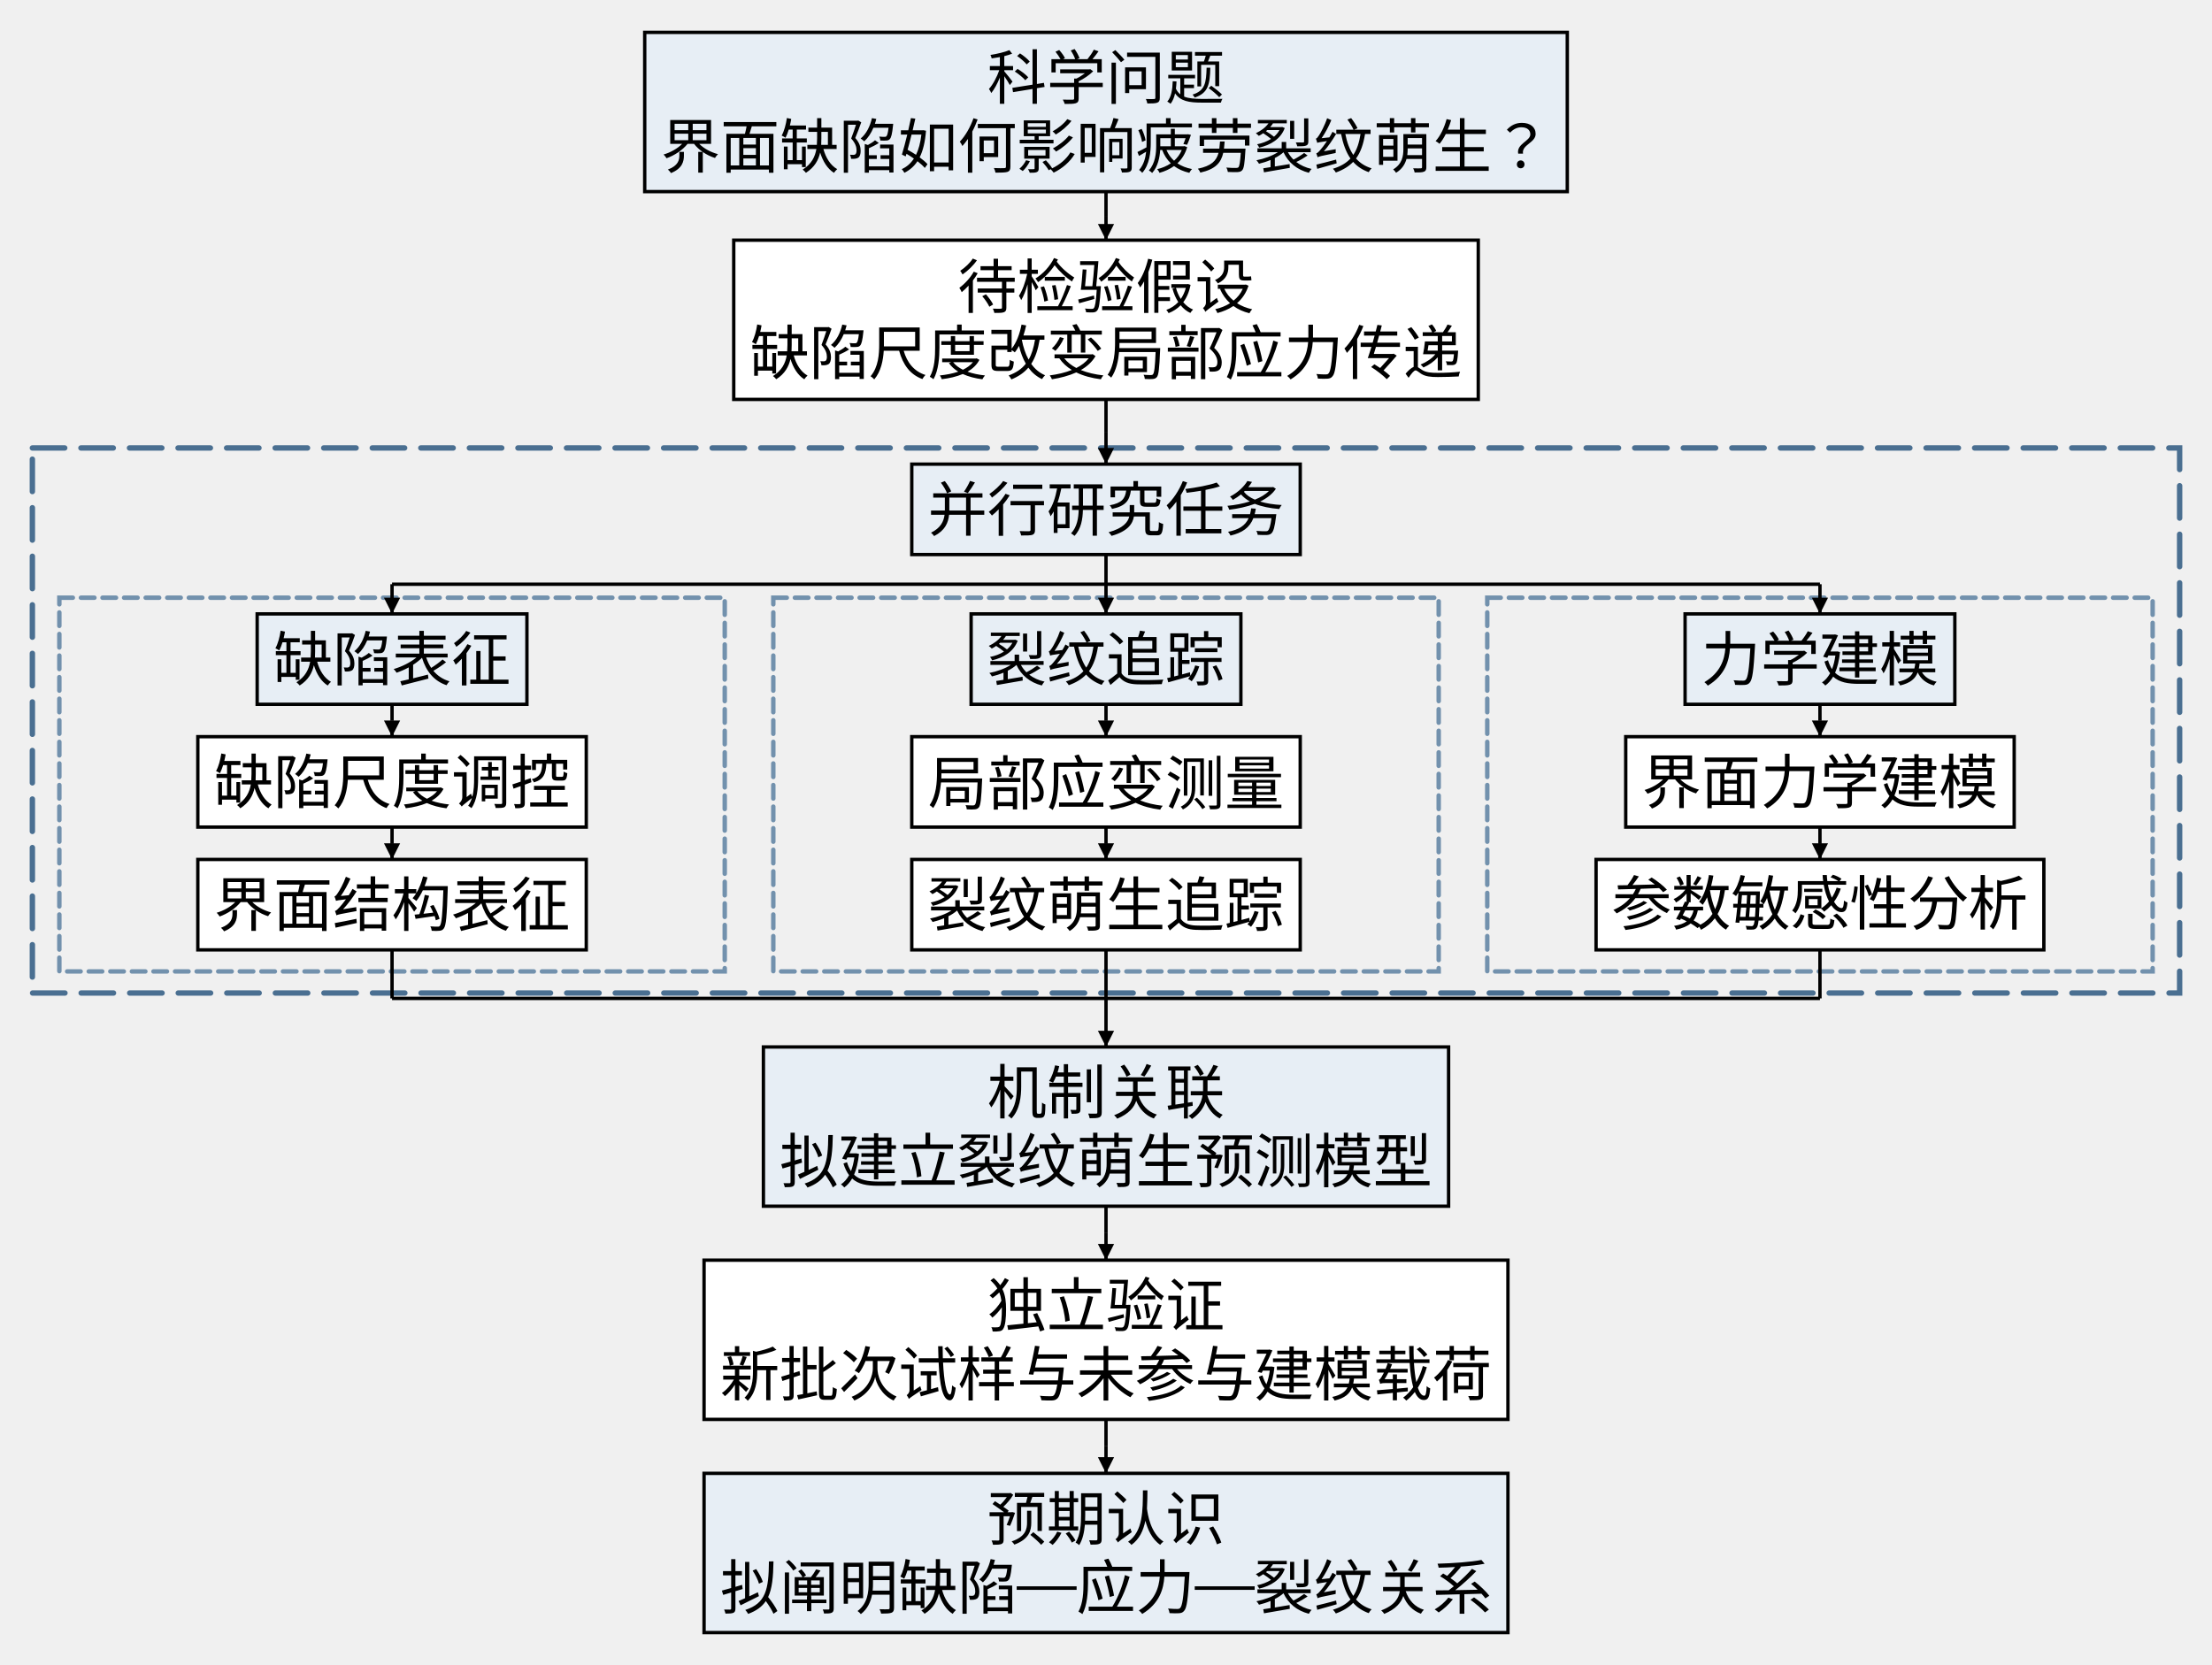
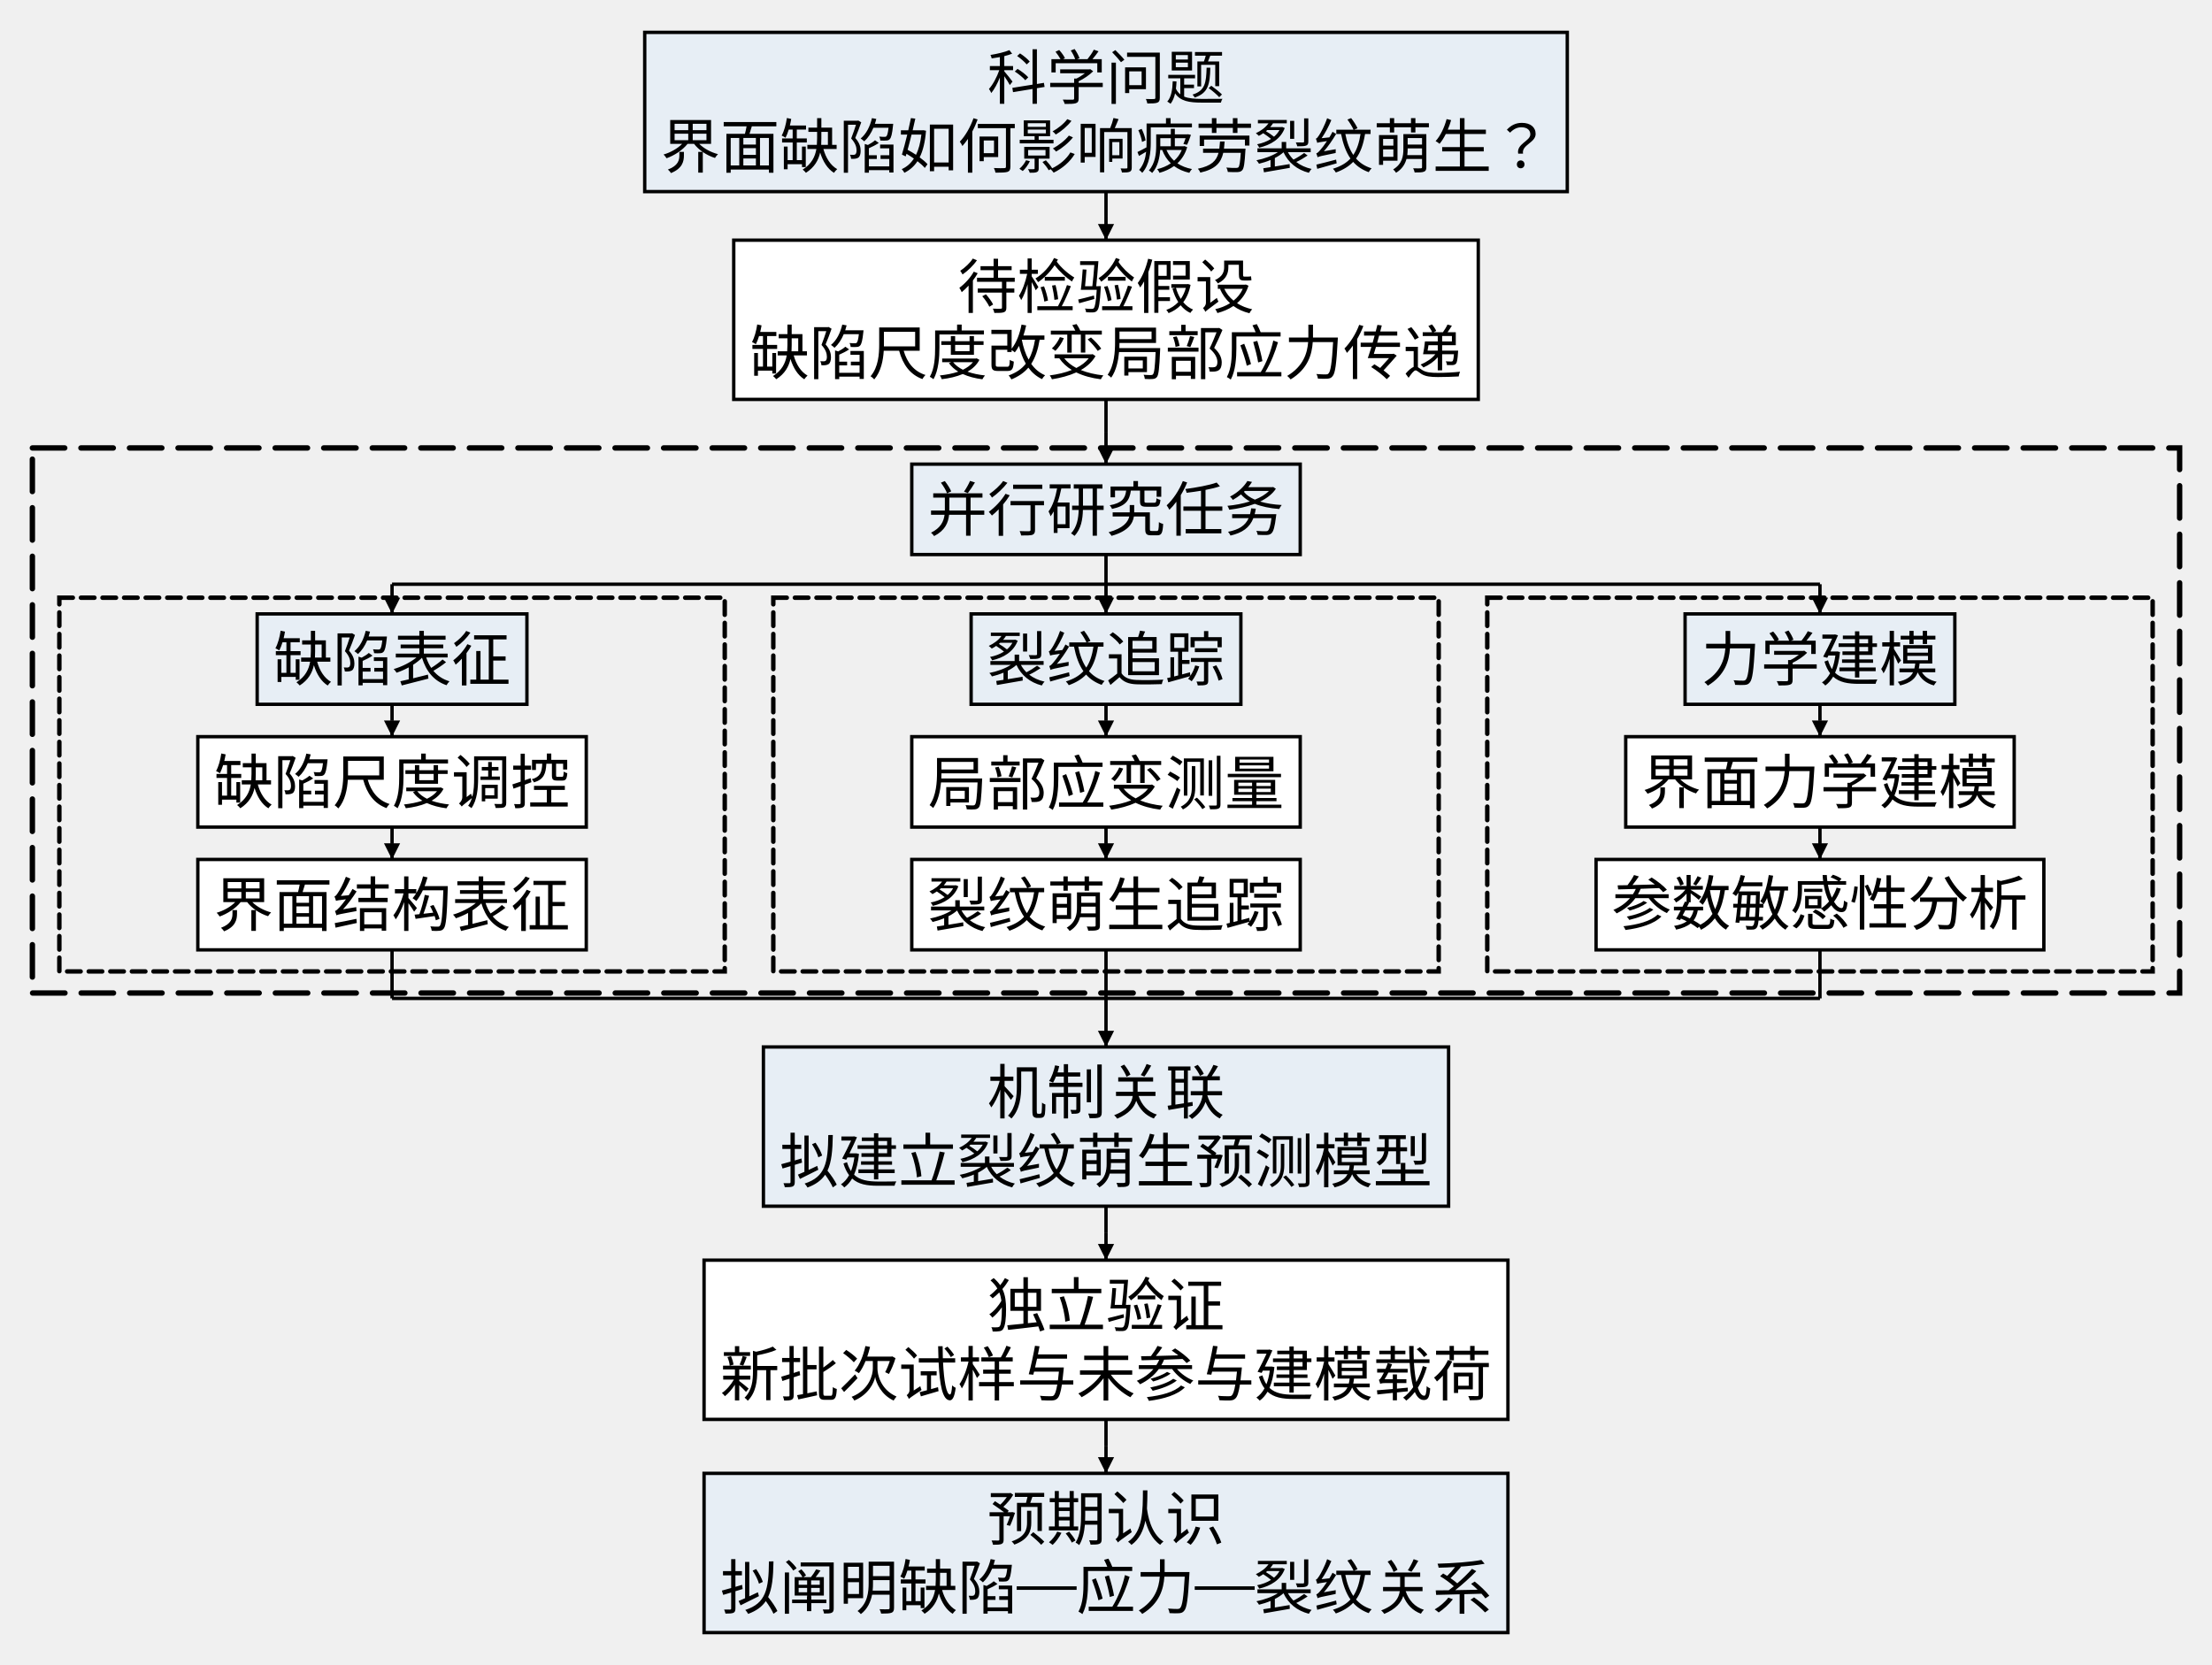
<svg xmlns="http://www.w3.org/2000/svg" width="820px" height="617.28px" viewBox="0 0 820 617.28" version="1.1">
  <g id="connector-001" data-object-type="connector" aria-label="">
    <path id="line-001" d="M410 71.04 L410 80.04" fill="none" stroke="#000000" stroke-width="1.25" stroke-linejoin="miter" stroke-linecap="butt" />
  </g>
  <g id="connector-002" data-object-type="connector" aria-label="">
    <path id="line-002" d="M410 80.04 L410 89.04" fill="none" stroke="#000000" stroke-width="1.25" stroke-linejoin="miter" stroke-linecap="butt" />
    <polygon id="arrowhead-001" points="410,89.04 413,83.04 407,83.04" fill="#000000" stroke="none" />
  </g>
  <g id="connector-003" data-object-type="connector" aria-label="">
    <path id="line-003" d="M145.333 261.12 L145.333 267.12" fill="none" stroke="#000000" stroke-width="1.25" stroke-linejoin="miter" stroke-linecap="butt" />
  </g>
  <g id="connector-004" data-object-type="connector" aria-label="">
    <path id="line-004" d="M145.333 267.12 L145.333 273.12" fill="none" stroke="#000000" stroke-width="1.25" stroke-linejoin="miter" stroke-linecap="butt" />
    <polygon id="arrowhead-002" points="145.333,273.12 148.333,267.12 142.333,267.12" fill="#000000" stroke="none" />
  </g>
  <g id="connector-005" data-object-type="connector" aria-label="">
    <path id="line-005" d="M145.333 306.64 L145.333 312.64" fill="none" stroke="#000000" stroke-width="1.25" stroke-linejoin="miter" stroke-linecap="butt" />
  </g>
  <g id="connector-006" data-object-type="connector" aria-label="">
    <path id="line-006" d="M145.333 312.64 L145.333 318.64" fill="none" stroke="#000000" stroke-width="1.25" stroke-linejoin="miter" stroke-linecap="butt" />
    <polygon id="arrowhead-003" points="145.333,318.64 148.333,312.64 142.333,312.64" fill="#000000" stroke="none" />
  </g>
  <g id="connector-007" data-object-type="connector" aria-label="">
    <path id="line-007" d="M410 261.12 L410 267.12" fill="none" stroke="#000000" stroke-width="1.25" stroke-linejoin="miter" stroke-linecap="butt" />
  </g>
  <g id="connector-008" data-object-type="connector" aria-label="">
    <path id="line-008" d="M410 267.12 L410 273.12" fill="none" stroke="#000000" stroke-width="1.25" stroke-linejoin="miter" stroke-linecap="butt" />
    <polygon id="arrowhead-004" points="410,273.12 413,267.12 407,267.12" fill="#000000" stroke="none" />
  </g>
  <g id="connector-009" data-object-type="connector" aria-label="">
    <path id="line-009" d="M410 306.64 L410 312.64" fill="none" stroke="#000000" stroke-width="1.25" stroke-linejoin="miter" stroke-linecap="butt" />
  </g>
  <g id="connector-010" data-object-type="connector" aria-label="">
    <path id="line-010" d="M410 312.64 L410 318.64" fill="none" stroke="#000000" stroke-width="1.25" stroke-linejoin="miter" stroke-linecap="butt" />
    <polygon id="arrowhead-005" points="410,318.64 413,312.64 407,312.64" fill="#000000" stroke="none" />
  </g>
  <g id="connector-011" data-object-type="connector" aria-label="">
    <path id="line-011" d="M674.667 261.12 L674.667 267.12" fill="none" stroke="#000000" stroke-width="1.25" stroke-linejoin="miter" stroke-linecap="butt" />
  </g>
  <g id="connector-012" data-object-type="connector" aria-label="">
    <path id="line-012" d="M674.667 267.12 L674.667 273.12" fill="none" stroke="#000000" stroke-width="1.25" stroke-linejoin="miter" stroke-linecap="butt" />
    <polygon id="arrowhead-006" points="674.667,273.12 677.667,267.12 671.667,267.12" fill="#000000" stroke="none" />
  </g>
  <g id="connector-013" data-object-type="connector" aria-label="">
    <path id="line-013" d="M674.667 306.64 L674.667 312.64" fill="none" stroke="#000000" stroke-width="1.25" stroke-linejoin="miter" stroke-linecap="butt" />
  </g>
  <g id="connector-014" data-object-type="connector" aria-label="">
    <path id="line-014" d="M674.667 312.64 L674.667 318.64" fill="none" stroke="#000000" stroke-width="1.25" stroke-linejoin="miter" stroke-linecap="butt" />
    <polygon id="arrowhead-007" points="674.667,318.64 677.667,312.64 671.667,312.64" fill="#000000" stroke="none" />
  </g>
  <g id="submodule-frame-001" data-object-type="submodule-frame" aria-label="">
-     <rect id="rectangle-001" x="22" y="221.6" width="246.667" height="138.56" fill="none" stroke="#7291AD" stroke-width="1.65" stroke-linecap="round" stroke-linejoin="miter" stroke-dasharray="5 3" />
+     <rect id="rectangle-001" x="22" y="221.6" width="246.667" height="138.56" fill="none" stroke="#000000" stroke-width="1.65" stroke-linecap="round" stroke-linejoin="miter" stroke-dasharray="5 3" />
  </g>
  <g id="submodule-frame-002" data-object-type="submodule-frame" aria-label="">
-     <rect id="rectangle-002" x="286.667" y="221.6" width="246.667" height="138.56" fill="none" stroke="#7291AD" stroke-width="1.65" stroke-linecap="round" stroke-linejoin="miter" stroke-dasharray="5 3" />
+     <rect id="rectangle-002" x="286.667" y="221.6" width="246.667" height="138.56" fill="none" stroke="#000000" stroke-width="1.65" stroke-linecap="round" stroke-linejoin="miter" stroke-dasharray="5 3" />
  </g>
  <g id="submodule-frame-003" data-object-type="submodule-frame" aria-label="">
-     <rect id="rectangle-003" x="551.333" y="221.6" width="246.667" height="138.56" fill="none" stroke="#7291AD" stroke-width="1.65" stroke-linecap="round" stroke-linejoin="miter" stroke-dasharray="5 3" />
+     <rect id="rectangle-003" x="551.333" y="221.6" width="246.667" height="138.56" fill="none" stroke="#000000" stroke-width="1.65" stroke-linecap="round" stroke-linejoin="miter" stroke-dasharray="5 3" />
  </g>
  <g id="module-frame-001" data-object-type="module-frame" aria-label="">
-     <rect id="rectangle-004" x="12" y="166.08" width="796" height="202.08" fill="none" stroke="#4A6F91" stroke-width="2" stroke-linecap="round" stroke-linejoin="miter" stroke-dasharray="12 6" />
+     <rect id="rectangle-004" x="12" y="166.08" width="796" height="202.08" fill="none" stroke="#000000" stroke-width="2" stroke-linecap="round" stroke-linejoin="miter" stroke-dasharray="12 6" />
  </g>
  <g id="connector-015" data-object-type="connector" aria-label="">
    <path id="line-015" d="M410 205.6 L410 216.6" fill="none" stroke="#000000" stroke-width="1.25" stroke-linejoin="miter" stroke-linecap="butt" />
  </g>
  <g id="connector-016" data-object-type="connector" aria-label="">
    <path id="line-016" d="M145.333 216.6 L674.667 216.6" fill="none" stroke="#000000" stroke-width="1.25" stroke-linejoin="miter" stroke-linecap="butt" />
  </g>
  <g id="connector-017" data-object-type="connector" aria-label="">
    <path id="line-017" d="M145.333 216.6 L145.333 227.6" fill="none" stroke="#000000" stroke-width="1.25" stroke-linejoin="miter" stroke-linecap="butt" />
    <polygon id="arrowhead-008" points="145.333,227.6 148.333,221.6 142.333,221.6" fill="#000000" stroke="none" />
  </g>
  <g id="connector-018" data-object-type="connector" aria-label="">
    <path id="line-018" d="M410 216.6 L410 227.6" fill="none" stroke="#000000" stroke-width="1.25" stroke-linejoin="miter" stroke-linecap="butt" />
    <polygon id="arrowhead-009" points="410,227.6 413,221.6 407,221.6" fill="#000000" stroke="none" />
  </g>
  <g id="connector-019" data-object-type="connector" aria-label="">
    <path id="line-019" d="M674.667 216.6 L674.667 227.6" fill="none" stroke="#000000" stroke-width="1.25" stroke-linejoin="miter" stroke-linecap="butt" />
    <polygon id="arrowhead-010" points="674.667,227.6 677.667,221.6 671.667,221.6" fill="#000000" stroke="none" />
  </g>
  <g id="connector-020" data-object-type="connector" aria-label="">
    <path id="line-020" d="M410 148.08 L410 160.08" fill="none" stroke="#000000" stroke-width="1.25" stroke-linejoin="miter" stroke-linecap="butt" />
  </g>
  <g id="connector-021" data-object-type="connector" aria-label="">
    <path id="line-021" d="M410 160.08 L410 172.08" fill="none" stroke="#000000" stroke-width="1.25" stroke-linejoin="miter" stroke-linecap="butt" />
    <polygon id="arrowhead-011" points="410,172.08 413,166.08 407,166.08" fill="#000000" stroke="none" />
  </g>
  <g id="connector-022" data-object-type="connector" aria-label="">
    <path id="line-022" d="M145.333 352.16 L145.333 370.16" fill="none" stroke="#000000" stroke-width="1.25" stroke-linejoin="miter" stroke-linecap="butt" />
  </g>
  <g id="connector-023" data-object-type="connector" aria-label="">
    <path id="line-023" d="M410 352.16 L410 370.16" fill="none" stroke="#000000" stroke-width="1.25" stroke-linejoin="miter" stroke-linecap="butt" />
  </g>
  <g id="connector-024" data-object-type="connector" aria-label="">
    <path id="line-024" d="M674.667 352.16 L674.667 370.16" fill="none" stroke="#000000" stroke-width="1.25" stroke-linejoin="miter" stroke-linecap="butt" />
  </g>
  <g id="connector-025" data-object-type="connector" aria-label="">
    <path id="line-025" d="M145.333 370.16 L674.667 370.16" fill="none" stroke="#000000" stroke-width="1.25" stroke-linejoin="miter" stroke-linecap="butt" />
  </g>
  <g id="connector-026" data-object-type="connector" aria-label="">
    <path id="line-026" d="M410 370.16 L410 388.16" fill="none" stroke="#000000" stroke-width="1.25" stroke-linejoin="miter" stroke-linecap="butt" />
    <polygon id="arrowhead-012" points="410,388.16 413,382.16 407,382.16" fill="#000000" stroke="none" />
  </g>
  <g id="connector-027" data-object-type="connector" aria-label="">
    <path id="line-027" d="M410 447.2 L410 457.2" fill="none" stroke="#000000" stroke-width="1.25" stroke-linejoin="miter" stroke-linecap="butt" />
  </g>
  <g id="connector-028" data-object-type="connector" aria-label="">
    <path id="line-028" d="M410 457.2 L410 467.2" fill="none" stroke="#000000" stroke-width="1.25" stroke-linejoin="miter" stroke-linecap="butt" />
    <polygon id="arrowhead-013" points="410,467.2 413,461.2 407,461.2" fill="#000000" stroke="none" />
  </g>
  <g id="connector-029" data-object-type="connector" aria-label="">
    <path id="line-029" d="M410 526.24 L410 536.24" fill="none" stroke="#000000" stroke-width="1.25" stroke-linejoin="miter" stroke-linecap="butt" />
  </g>
  <g id="connector-030" data-object-type="connector" aria-label="">
    <path id="line-030" d="M410 536.24 L410 546.24" fill="none" stroke="#000000" stroke-width="1.25" stroke-linejoin="miter" stroke-linecap="butt" />
    <polygon id="arrowhead-014" points="410,546.24 413,540.24 407,540.24" fill="#000000" stroke="none" />
  </g>
  <g id="text-box-001" data-object-type="text-box" aria-label="科学问题 / 界面缺陷如何影响疲劳裂纹萌生？">
    <rect id="rectangle-005" x="239" y="12" width="342" height="59.04" fill="#E7EEF5" stroke="#000000" stroke-width="1.25" stroke-linecap="butt" stroke-linejoin="miter" />
    <text id="text-001" xml:space="preserve" font-family="SimSun" font-size="22" font-weight="normal" font-style="normal" fill="#000000">
      <tspan id="text-run-001" x="366" y="36.76" font-family="SimSun" font-size="22" fill="#000000" style="font-family:'SimSun';font-size:22px;font-weight:normal;font-style:normal">科学问题</tspan>
      <tspan id="text-run-002" x="245" y="62.28" font-family="SimSun" font-size="22" fill="#000000" style="font-family:'SimSun';font-size:22px;font-weight:normal;font-style:normal">界面缺陷如何影响疲劳裂纹萌生？</tspan>
    </text>
  </g>
  <g id="text-box-002" data-object-type="text-box" aria-label="待检验假设 / 缺陷尺度改变局部应力传递">
    <rect id="rectangle-006" x="272" y="89.04" width="276" height="59.04" fill="#FFFFFF" stroke="#000000" stroke-width="1.25" stroke-linecap="butt" stroke-linejoin="miter" />
    <text id="text-002" xml:space="preserve" font-family="SimSun" font-size="22" font-weight="normal" font-style="normal" fill="#000000">
      <tspan id="text-run-003" x="355" y="114.3" font-family="SimSun" font-size="22" fill="#000000" style="font-family:'SimSun';font-size:22px;font-weight:normal;font-style:normal">待检验假设</tspan>
      <tspan id="text-run-004" x="278" y="138.82" font-family="SimSun" font-size="22" fill="#000000" style="font-family:'SimSun';font-size:22px;font-weight:normal;font-style:normal">缺陷尺度改变局部应力传递</tspan>
    </text>
  </g>
  <g id="text-box-003" data-object-type="text-box" aria-label="并行研究任务">
    <rect id="rectangle-007" x="338" y="172.08" width="144" height="33.52" fill="#E7EEF5" stroke="#000000" stroke-width="1.25" stroke-linecap="butt" stroke-linejoin="miter" />
    <text id="text-003" xml:space="preserve" font-family="SimSun" font-size="22" font-weight="normal" font-style="normal" fill="#000000">
      <tspan id="text-run-005" x="344" y="196.84" font-family="SimSun" font-size="22" fill="#000000" style="font-family:'SimSun';font-size:22px;font-weight:normal;font-style:normal">并行研究任务</tspan>
    </text>
  </g>
  <g id="text-box-004" data-object-type="text-box" aria-label="缺陷表征">
    <rect id="rectangle-008" x="95.333" y="227.6" width="100" height="33.52" fill="#E7EEF5" stroke="#000000" stroke-width="1.25" stroke-linecap="butt" stroke-linejoin="miter" />
    <text id="text-004" xml:space="preserve" font-family="SimSun" font-size="22" font-weight="normal" font-style="normal" fill="#000000">
      <tspan id="text-run-006" x="101.333" y="252.36" font-family="SimSun" font-size="22" fill="#000000" style="font-family:'SimSun';font-size:22px;font-weight:normal;font-style:normal">缺陷表征</tspan>
    </text>
  </g>
  <g id="text-box-005" data-object-type="text-box" aria-label="缺陷尺度调控">
    <rect id="rectangle-009" x="73.333" y="273.12" width="144" height="33.52" fill="#FFFFFF" stroke="#000000" stroke-width="1.25" stroke-linecap="butt" stroke-linejoin="miter" />
    <text id="text-005" xml:space="preserve" font-family="SimSun" font-size="22" font-weight="normal" font-style="normal" fill="#000000">
      <tspan id="text-run-007" x="79.333" y="297.88" font-family="SimSun" font-size="22" fill="#000000" style="font-family:'SimSun';font-size:22px;font-weight:normal;font-style:normal">缺陷尺度调控</tspan>
    </text>
  </g>
  <g id="text-box-006" data-object-type="text-box" aria-label="界面结构表征">
    <rect id="rectangle-010" x="73.333" y="318.64" width="144" height="33.52" fill="#FFFFFF" stroke="#000000" stroke-width="1.25" stroke-linecap="butt" stroke-linejoin="miter" />
    <text id="text-006" xml:space="preserve" font-family="SimSun" font-size="22" font-weight="normal" font-style="normal" fill="#000000">
      <tspan id="text-run-008" x="79.333" y="343.4" font-family="SimSun" font-size="22" fill="#000000" style="font-family:'SimSun';font-size:22px;font-weight:normal;font-style:normal">界面结构表征</tspan>
    </text>
  </g>
  <g id="text-box-007" data-object-type="text-box" aria-label="裂纹追踪">
    <rect id="rectangle-011" x="360" y="227.6" width="100" height="33.52" fill="#E7EEF5" stroke="#000000" stroke-width="1.25" stroke-linecap="butt" stroke-linejoin="miter" />
    <text id="text-007" xml:space="preserve" font-family="SimSun" font-size="22" font-weight="normal" font-style="normal" fill="#000000">
      <tspan id="text-run-009" x="366" y="252.36" font-family="SimSun" font-size="22" fill="#000000" style="font-family:'SimSun';font-size:22px;font-weight:normal;font-style:normal">裂纹追踪</tspan>
    </text>
  </g>
  <g id="text-box-008" data-object-type="text-box" aria-label="局部应变测量">
    <rect id="rectangle-012" x="338" y="273.12" width="144" height="33.52" fill="#FFFFFF" stroke="#000000" stroke-width="1.25" stroke-linecap="butt" stroke-linejoin="miter" />
    <text id="text-008" xml:space="preserve" font-family="SimSun" font-size="22" font-weight="normal" font-style="normal" fill="#000000">
      <tspan id="text-run-010" x="344" y="298.38" font-family="SimSun" font-size="22" fill="#000000" style="font-family:'SimSun';font-size:22px;font-weight:normal;font-style:normal">局部应变测量</tspan>
    </text>
  </g>
  <g id="text-box-009" data-object-type="text-box" aria-label="裂纹萌生追踪">
    <rect id="rectangle-013" x="338" y="318.64" width="144" height="33.52" fill="#FFFFFF" stroke="#000000" stroke-width="1.25" stroke-linecap="butt" stroke-linejoin="miter" />
    <text id="text-009" xml:space="preserve" font-family="SimSun" font-size="22" font-weight="normal" font-style="normal" fill="#000000">
      <tspan id="text-run-011" x="344" y="343.4" font-family="SimSun" font-size="22" fill="#000000" style="font-family:'SimSun';font-size:22px;font-weight:normal;font-style:normal">裂纹萌生追踪</tspan>
    </text>
  </g>
  <g id="text-box-010" data-object-type="text-box" aria-label="力学建模">
    <rect id="rectangle-014" x="624.667" y="227.6" width="100" height="33.52" fill="#E7EEF5" stroke="#000000" stroke-width="1.25" stroke-linecap="butt" stroke-linejoin="miter" />
    <text id="text-010" xml:space="preserve" font-family="SimSun" font-size="22" font-weight="normal" font-style="normal" fill="#000000">
      <tspan id="text-run-012" x="630.667" y="252.36" font-family="SimSun" font-size="22" fill="#000000" style="font-family:'SimSun';font-size:22px;font-weight:normal;font-style:normal">力学建模</tspan>
    </text>
  </g>
  <g id="text-box-011" data-object-type="text-box" aria-label="界面力学建模">
    <rect id="rectangle-015" x="602.667" y="273.12" width="144" height="33.52" fill="#FFFFFF" stroke="#000000" stroke-width="1.25" stroke-linecap="butt" stroke-linejoin="miter" />
    <text id="text-011" xml:space="preserve" font-family="SimSun" font-size="22" font-weight="normal" font-style="normal" fill="#000000">
      <tspan id="text-run-013" x="608.667" y="297.88" font-family="SimSun" font-size="22" fill="#000000" style="font-family:'SimSun';font-size:22px;font-weight:normal;font-style:normal">界面力学建模</tspan>
    </text>
  </g>
  <g id="text-box-012" data-object-type="text-box" aria-label="参数敏感性分析">
    <rect id="rectangle-016" x="591.667" y="318.64" width="166" height="33.52" fill="#FFFFFF" stroke="#000000" stroke-width="1.25" stroke-linecap="butt" stroke-linejoin="miter" />
    <text id="text-012" xml:space="preserve" font-family="SimSun" font-size="22" font-weight="normal" font-style="normal" fill="#000000">
      <tspan id="text-run-014" x="597.667" y="342.9" font-family="SimSun" font-size="22" fill="#000000" style="font-family:'SimSun';font-size:22px;font-weight:normal;font-style:normal">参数敏感性分析</tspan>
    </text>
  </g>
  <g id="text-box-013" data-object-type="text-box" aria-label="机制关联 / 拟建立裂纹萌生预测模型">
    <rect id="rectangle-017" x="283" y="388.16" width="254" height="59.04" fill="#E7EEF5" stroke="#000000" stroke-width="1.25" stroke-linecap="butt" stroke-linejoin="miter" />
    <text id="text-013" xml:space="preserve" font-family="SimSun" font-size="22" font-weight="normal" font-style="normal" fill="#000000">
      <tspan id="text-run-015" x="366" y="412.92" font-family="SimSun" font-size="22" fill="#000000" style="font-family:'SimSun';font-size:22px;font-weight:normal;font-style:normal">机制关联</tspan>
      <tspan id="text-run-016" x="289" y="438.44" font-family="SimSun" font-size="22" fill="#000000" style="font-family:'SimSun';font-size:22px;font-weight:normal;font-style:normal">拟建立裂纹萌生预测模型</tspan>
    </text>
  </g>
  <g id="text-box-014" data-object-type="text-box" aria-label="独立验证 / 新批次试样与未参与建模载荷">
    <rect id="rectangle-018" x="261" y="467.2" width="298" height="59.04" fill="#FFFFFF" stroke="#000000" stroke-width="1.25" stroke-linecap="butt" stroke-linejoin="miter" />
    <text id="text-014" xml:space="preserve" font-family="SimSun" font-size="22" font-weight="normal" font-style="normal" fill="#000000">
      <tspan id="text-run-017" x="366" y="491.96" font-family="SimSun" font-size="22" fill="#000000" style="font-family:'SimSun';font-size:22px;font-weight:normal;font-style:normal">独立验证</tspan>
      <tspan id="text-run-018" x="267" y="517.48" font-family="SimSun" font-size="22" fill="#000000" style="font-family:'SimSun';font-size:22px;font-weight:normal;font-style:normal">新批次试样与未参与建模载荷</tspan>
    </text>
  </g>
  <g id="text-box-015" data-object-type="text-box" aria-label="预期认识 / 拟阐明缺陷—应力—裂纹关系">
    <rect id="rectangle-019" x="261" y="546.24" width="298" height="59.04" fill="#E7EEF5" stroke="#000000" stroke-width="1.25" stroke-linecap="butt" stroke-linejoin="miter" />
    <text id="text-015" xml:space="preserve" font-family="SimSun" font-size="22" font-weight="normal" font-style="normal" fill="#000000">
      <tspan id="text-run-019" x="366" y="571" font-family="SimSun" font-size="22" fill="#000000" style="font-family:'SimSun';font-size:22px;font-weight:normal;font-style:normal">预期认识</tspan>
      <tspan id="text-run-020" x="267" y="596.52" font-family="SimSun" font-size="22" fill="#000000" style="font-family:'SimSun';font-size:22px;font-weight:normal;font-style:normal">拟阐明缺陷—应力—裂纹关系</tspan>
    </text>
  </g>
</svg>
